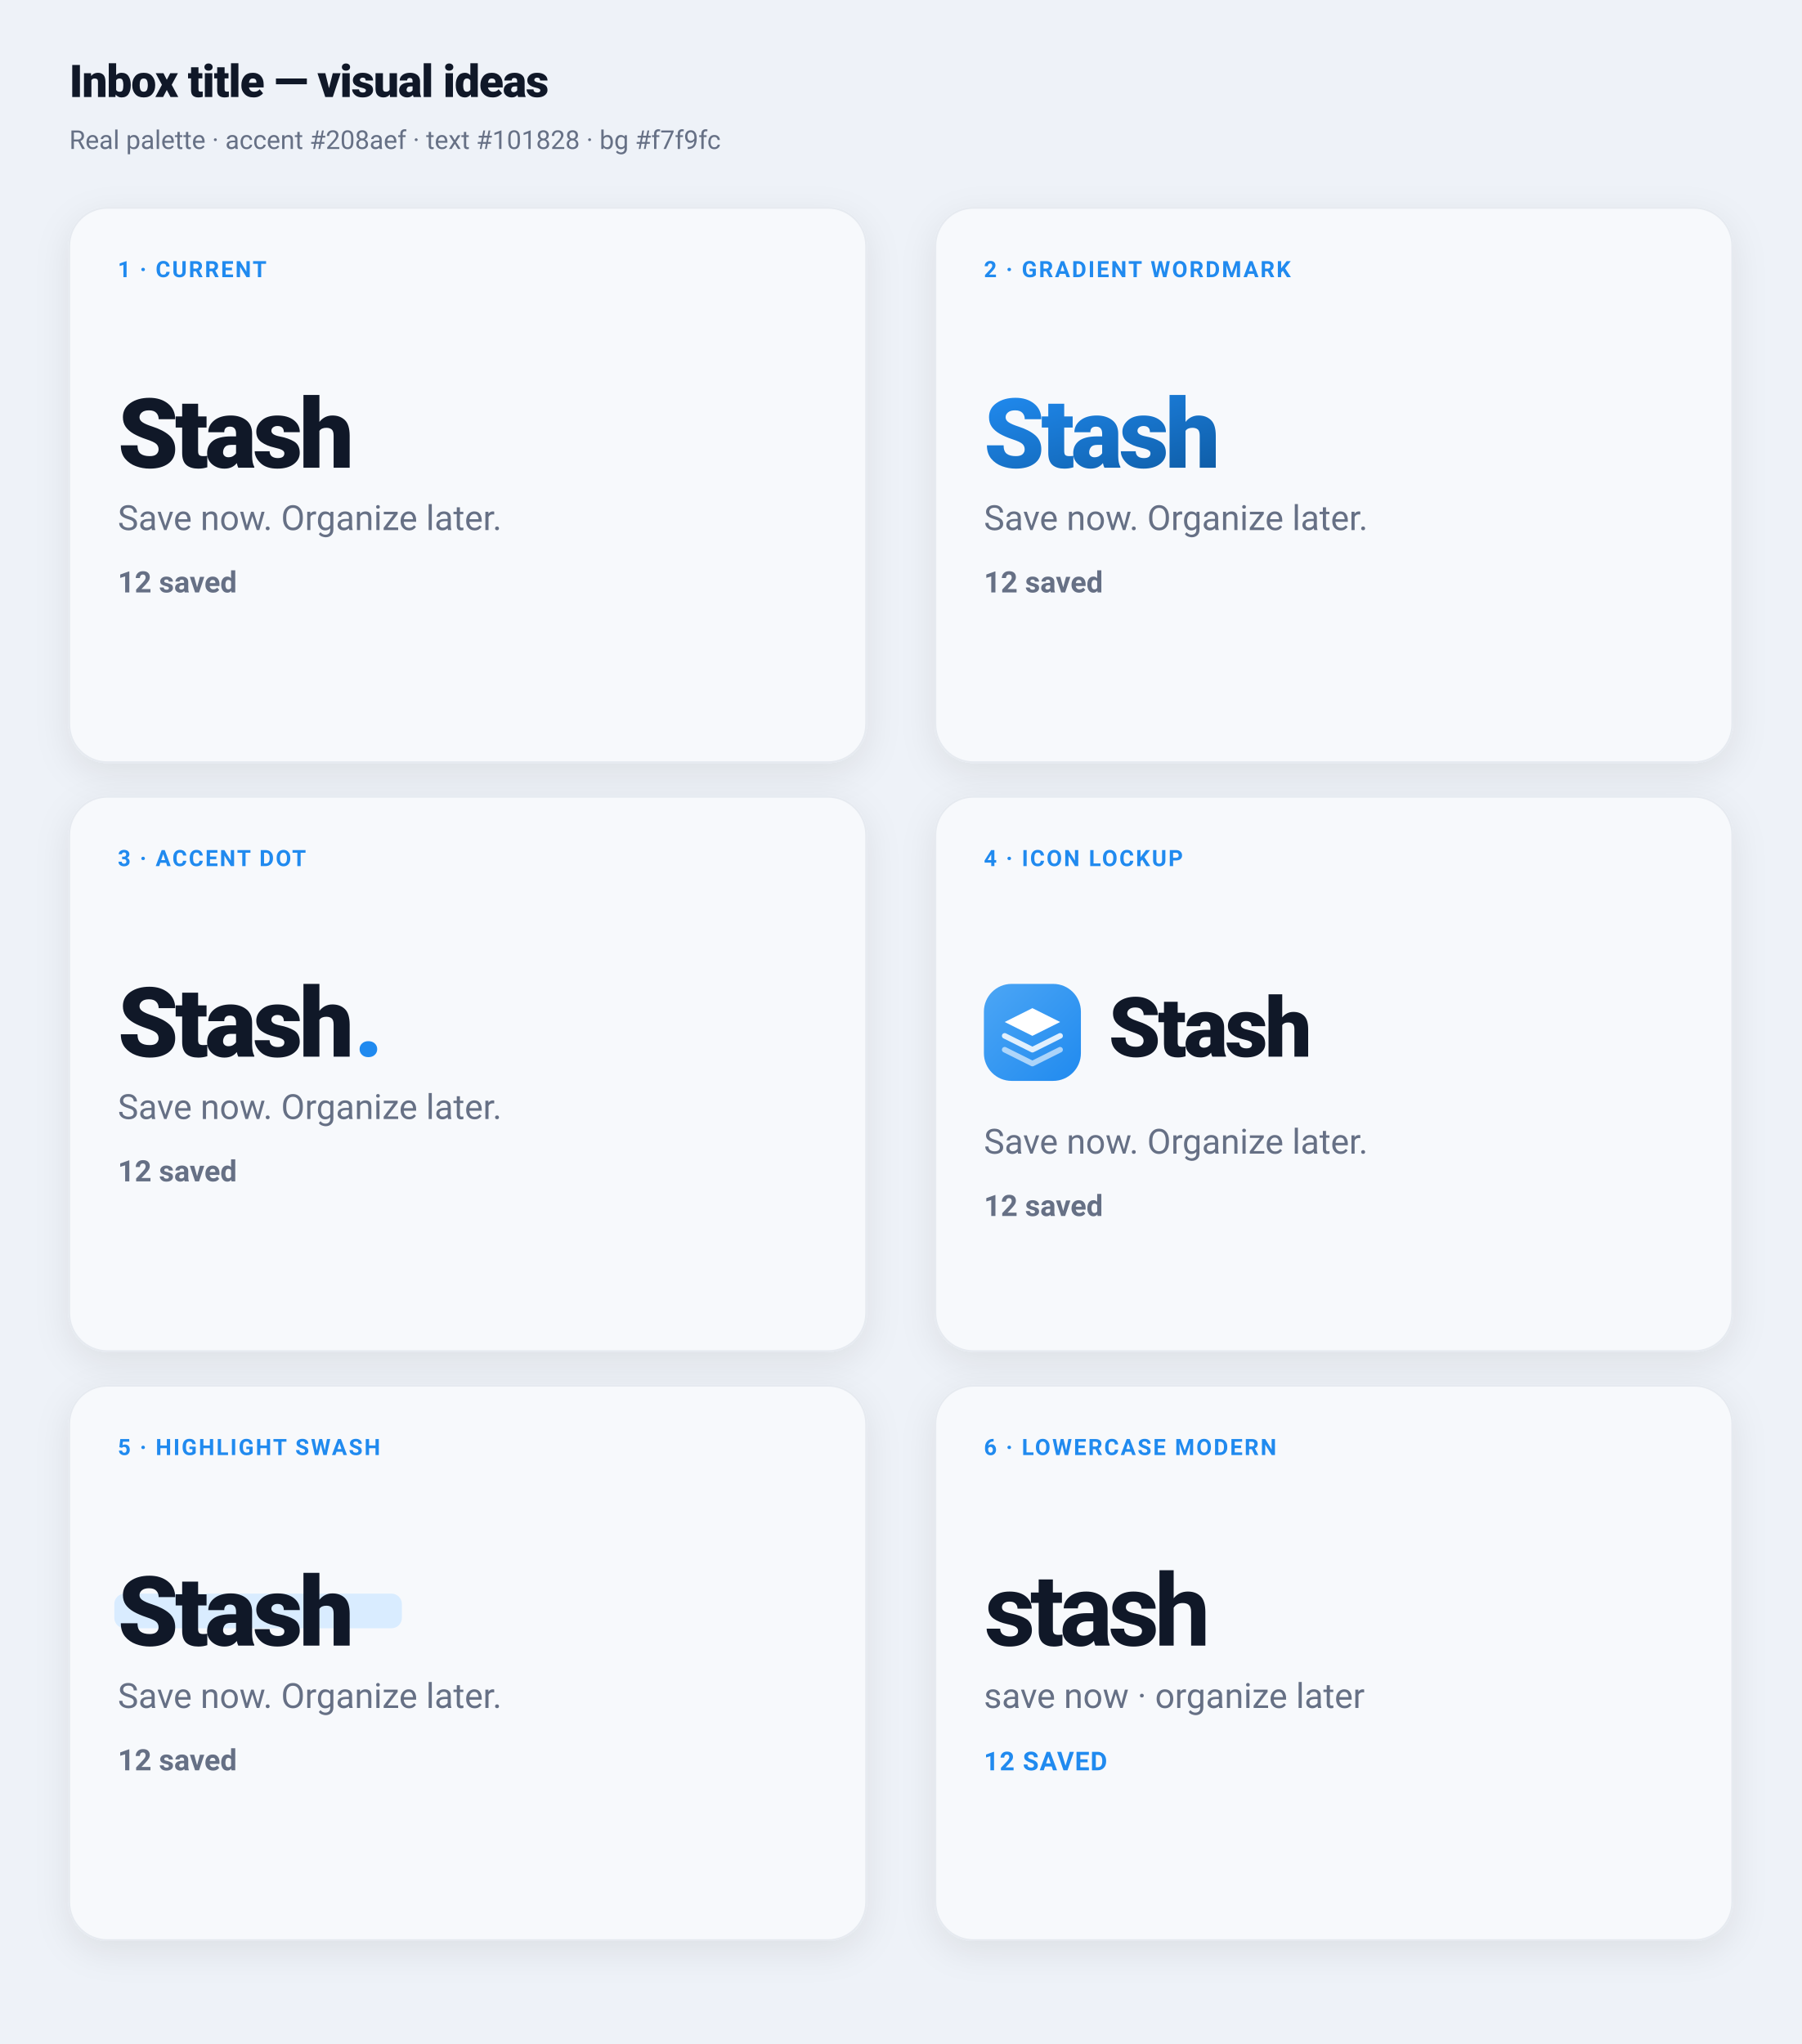
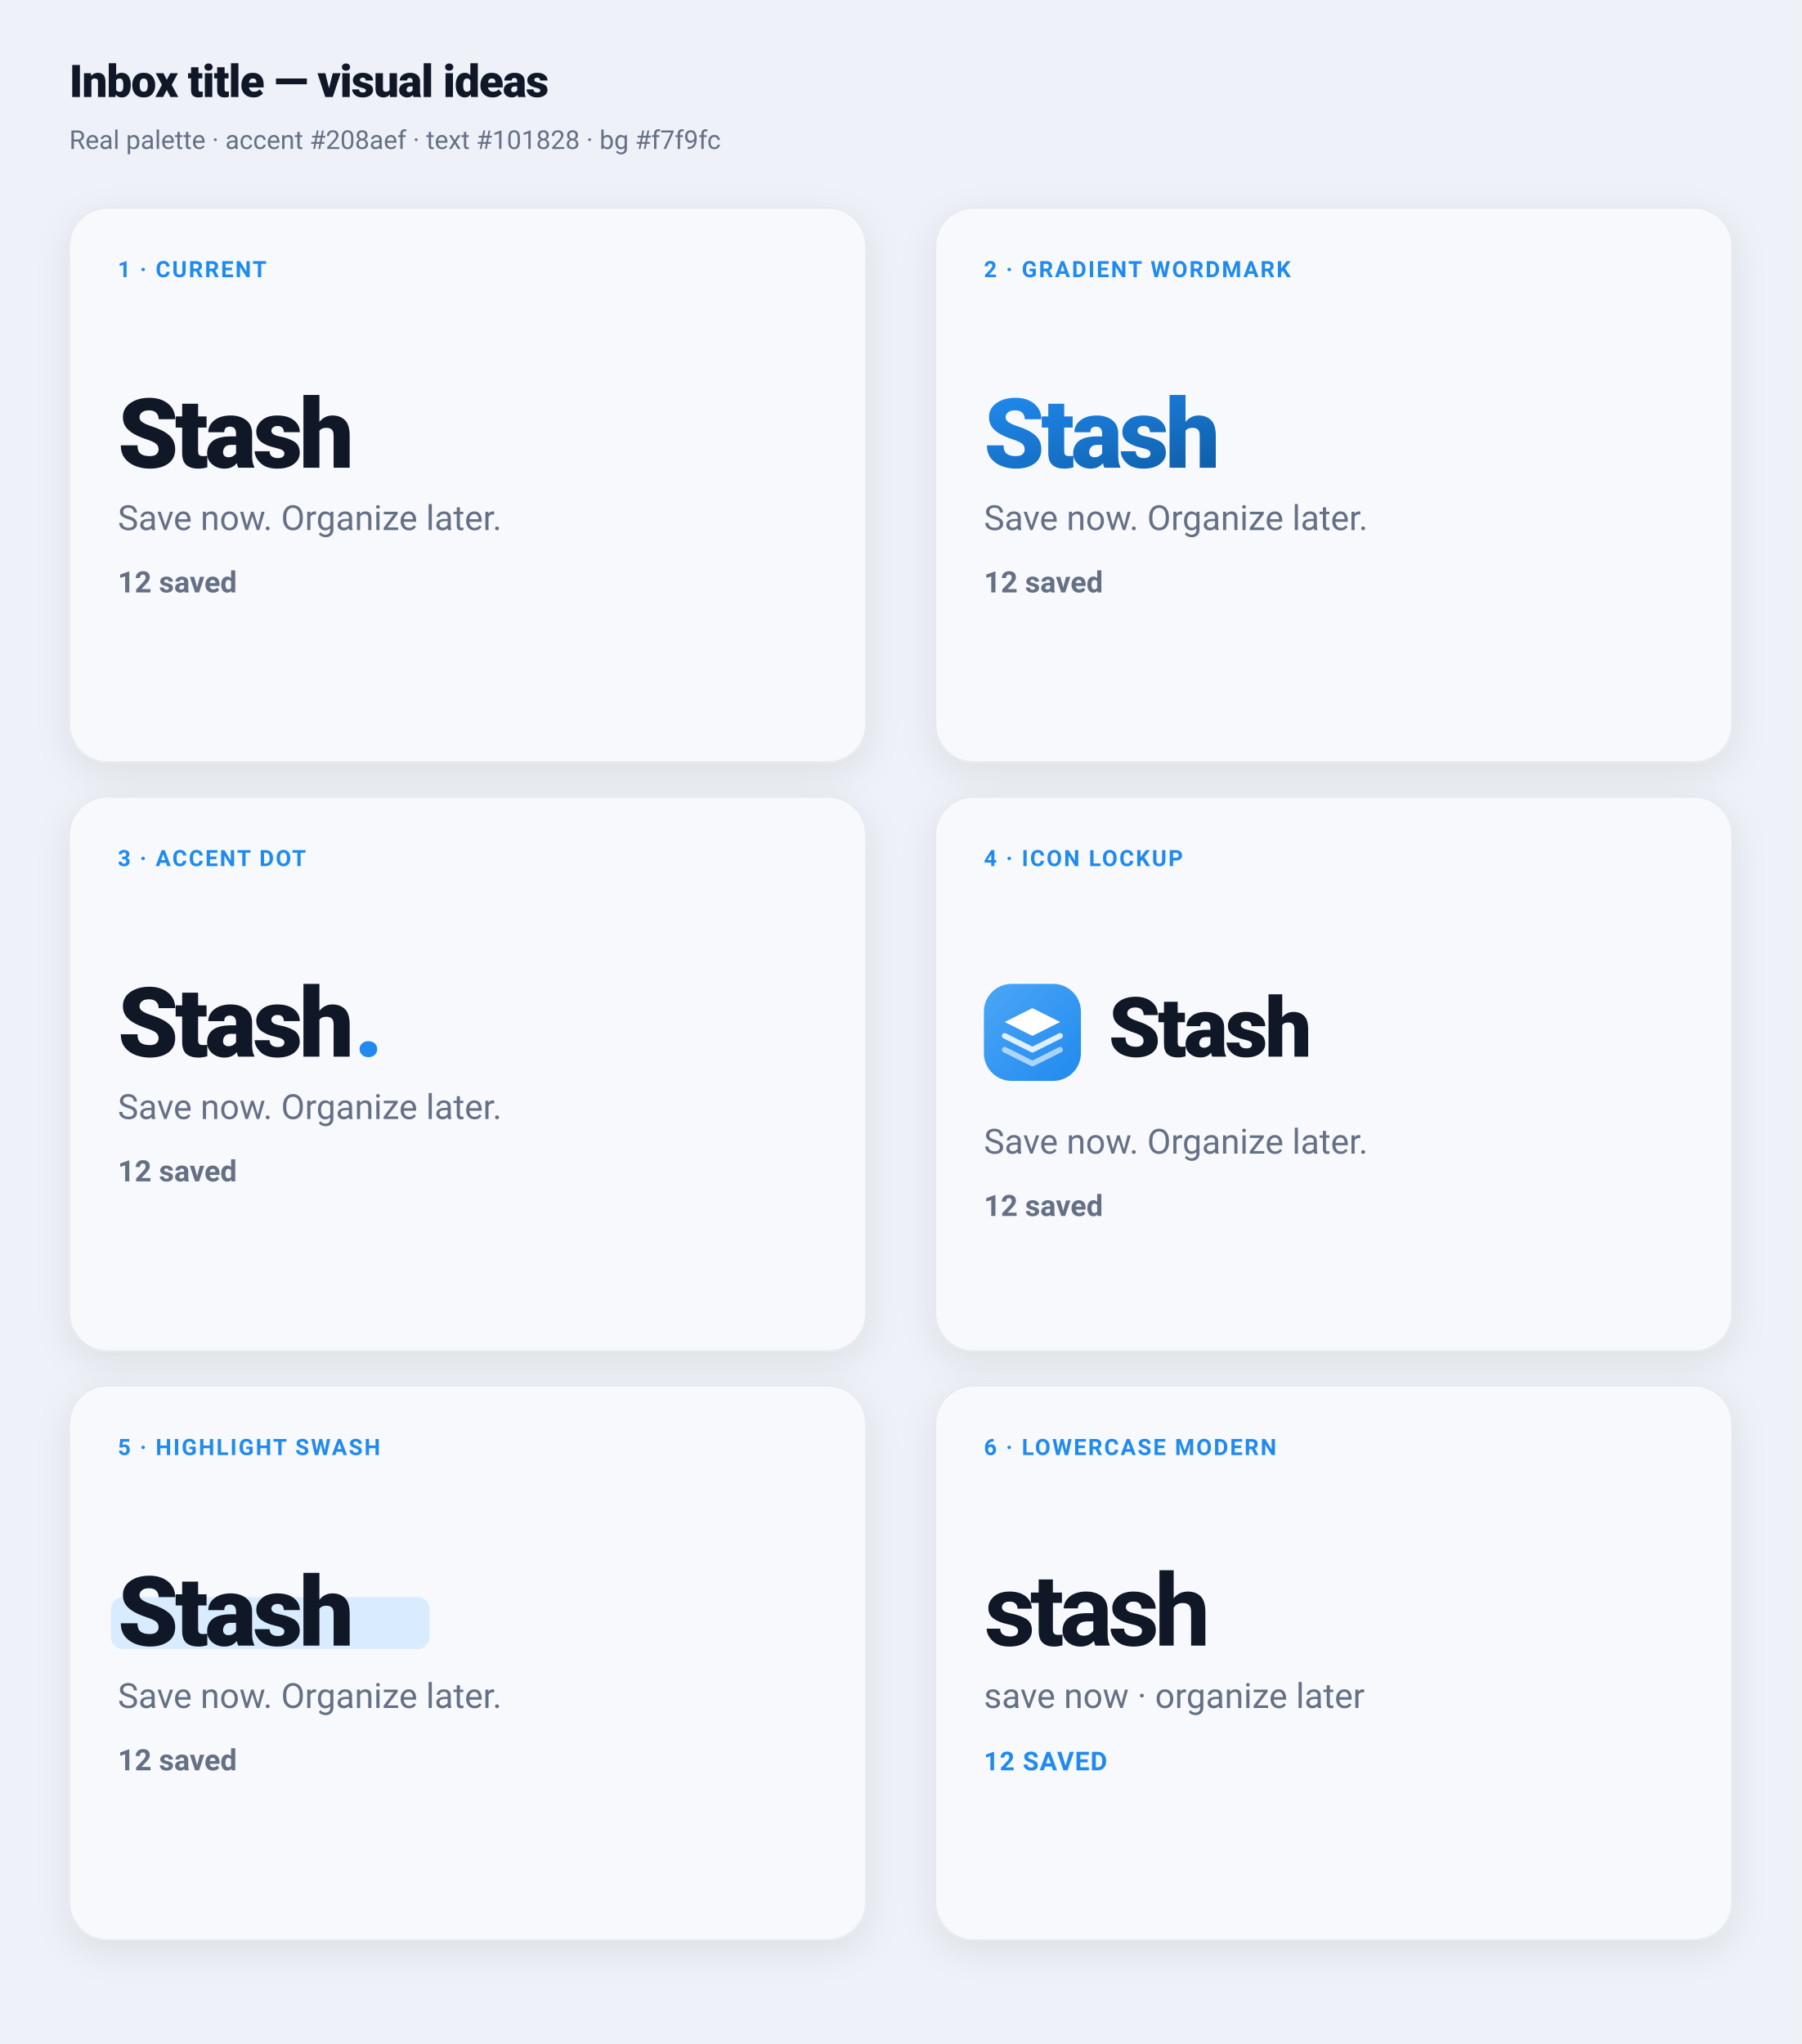
<svg xmlns="http://www.w3.org/2000/svg" width="1040" height="1180" viewBox="0 0 1040 1180" font-family="-apple-system, 'Segoe UI', Roboto, Helvetica, Arial, sans-serif">
  <defs>
    <linearGradient id="brandGrad" x1="0" y1="0" x2="1" y2="1">
      <stop offset="0" stop-color="#208aef" />
      <stop offset="1" stop-color="#0f5ea8" />
    </linearGradient>
    <linearGradient id="tileGrad" x1="0" y1="0" x2="1" y2="1">
      <stop offset="0" stop-color="#4ca6f5" />
      <stop offset="1" stop-color="#208aef" />
    </linearGradient>
    <filter id="cardShadow" x="-10%" y="-10%" width="120%" height="130%">
      <feDropShadow dx="0" dy="6" stdDeviation="10" flood-color="#101828" flood-opacity="0.08" />
    </filter>
  </defs>
  <rect width="1040" height="1180" fill="#eef2f8" />
  <text x="40" y="56" font-size="26" font-weight="800" fill="#101828" letter-spacing="-0.5">Inbox title — visual ideas</text>
  <text x="40" y="86" font-size="15" fill="#667085">Real palette · accent #208aef · text #101828 · bg #f7f9fc</text>
  <g transform="translate(40,120)">
    <rect width="460" height="320" rx="22" fill="#f7f9fc" stroke="#e6eaf0" filter="url(#cardShadow)" />
    <text x="28" y="40" font-size="13" font-weight="700" fill="#208aef" letter-spacing="1">1 · CURRENT</text>
    <text x="28" y="150" font-size="56" font-weight="800" fill="#101828" letter-spacing="-2">Stash</text>
    <text x="28" y="186" font-size="20" fill="#667085">Save now. Organize later.</text>
    <text x="28" y="222" font-size="17" font-weight="600" fill="#667085">12 saved</text>
  </g>
  <g transform="translate(540,120)">
    <rect width="460" height="320" rx="22" fill="#f7f9fc" stroke="#e6eaf0" filter="url(#cardShadow)" />
    <text x="28" y="40" font-size="13" font-weight="700" fill="#208aef" letter-spacing="1">2 · GRADIENT WORDMARK</text>
    <text x="28" y="150" font-size="56" font-weight="800" fill="url(#brandGrad)" letter-spacing="-2">Stash</text>
    <text x="28" y="186" font-size="20" fill="#667085">Save now. Organize later.</text>
    <text x="28" y="222" font-size="17" font-weight="600" fill="#667085">12 saved</text>
  </g>
  <g transform="translate(40,460)">
    <rect width="460" height="320" rx="22" fill="#f7f9fc" stroke="#e6eaf0" filter="url(#cardShadow)" />
    <text x="28" y="40" font-size="13" font-weight="700" fill="#208aef" letter-spacing="1">3 · ACCENT DOT</text>
    <text x="28" y="150" font-size="56" font-weight="800" fill="#101828" letter-spacing="-2">Stash<tspan fill="#208aef">.</tspan>
    </text>
    <text x="28" y="186" font-size="20" fill="#667085">Save now. Organize later.</text>
    <text x="28" y="222" font-size="17" font-weight="600" fill="#667085">12 saved</text>
  </g>
  <g transform="translate(540,460)">
    <rect width="460" height="320" rx="22" fill="#f7f9fc" stroke="#e6eaf0" filter="url(#cardShadow)" />
    <text x="28" y="40" font-size="13" font-weight="700" fill="#208aef" letter-spacing="1">4 · ICON LOCKUP</text>
    <g transform="translate(28,108)">
      <rect x="0" y="0" width="56" height="56" rx="16" fill="url(#tileGrad)" />
      <path d="M28 14 L44 22 L28 30 L12 22 Z" fill="#ffffff" />
      <path d="M12 30 L28 38 L44 30" fill="none" stroke="#ffffff" stroke-width="3.2" stroke-linejoin="round" stroke-linecap="round" opacity="0.85" />
      <path d="M12 38 L28 46 L44 38" fill="none" stroke="#ffffff" stroke-width="3.2" stroke-linejoin="round" stroke-linecap="round" opacity="0.6" />
    </g>
    <text x="100" y="150" font-size="48" font-weight="800" fill="#101828" letter-spacing="-1.6">Stash</text>
    <text x="28" y="206" font-size="20" fill="#667085">Save now. Organize later.</text>
    <text x="28" y="242" font-size="17" font-weight="600" fill="#667085">12 saved</text>
  </g>
  <g transform="translate(40,800)">
    <rect width="460" height="320" rx="22" fill="#f7f9fc" stroke="#e6eaf0" filter="url(#cardShadow)" />
    <text x="28" y="40" font-size="13" font-weight="700" fill="#208aef" letter-spacing="1">5 · HIGHLIGHT SWASH</text>
-     <rect x="26" y="120" width="166" height="20" rx="6" fill="#d9ecff" />
+     <rect x="24" y="122" width="184" height="30" rx="7" fill="#d9ecff" />
    <text x="28" y="150" font-size="56" font-weight="800" fill="#101828" letter-spacing="-2">Stash</text>
    <text x="28" y="186" font-size="20" fill="#667085">Save now. Organize later.</text>
    <text x="28" y="222" font-size="17" font-weight="600" fill="#667085">12 saved</text>
  </g>
  <g transform="translate(540,800)">
    <rect width="460" height="320" rx="22" fill="#f7f9fc" stroke="#e6eaf0" filter="url(#cardShadow)" />
    <text x="28" y="40" font-size="13" font-weight="700" fill="#208aef" letter-spacing="1">6 · LOWERCASE MODERN</text>
    <text x="28" y="150" font-size="58" font-weight="700" fill="#101828" letter-spacing="-3">stash</text>
    <text x="28" y="186" font-size="20" fill="#667085">save now · organize later</text>
    <text x="28" y="222" font-size="15" font-weight="700" fill="#208aef" letter-spacing="0.5">12 SAVED</text>
  </g>
</svg>
